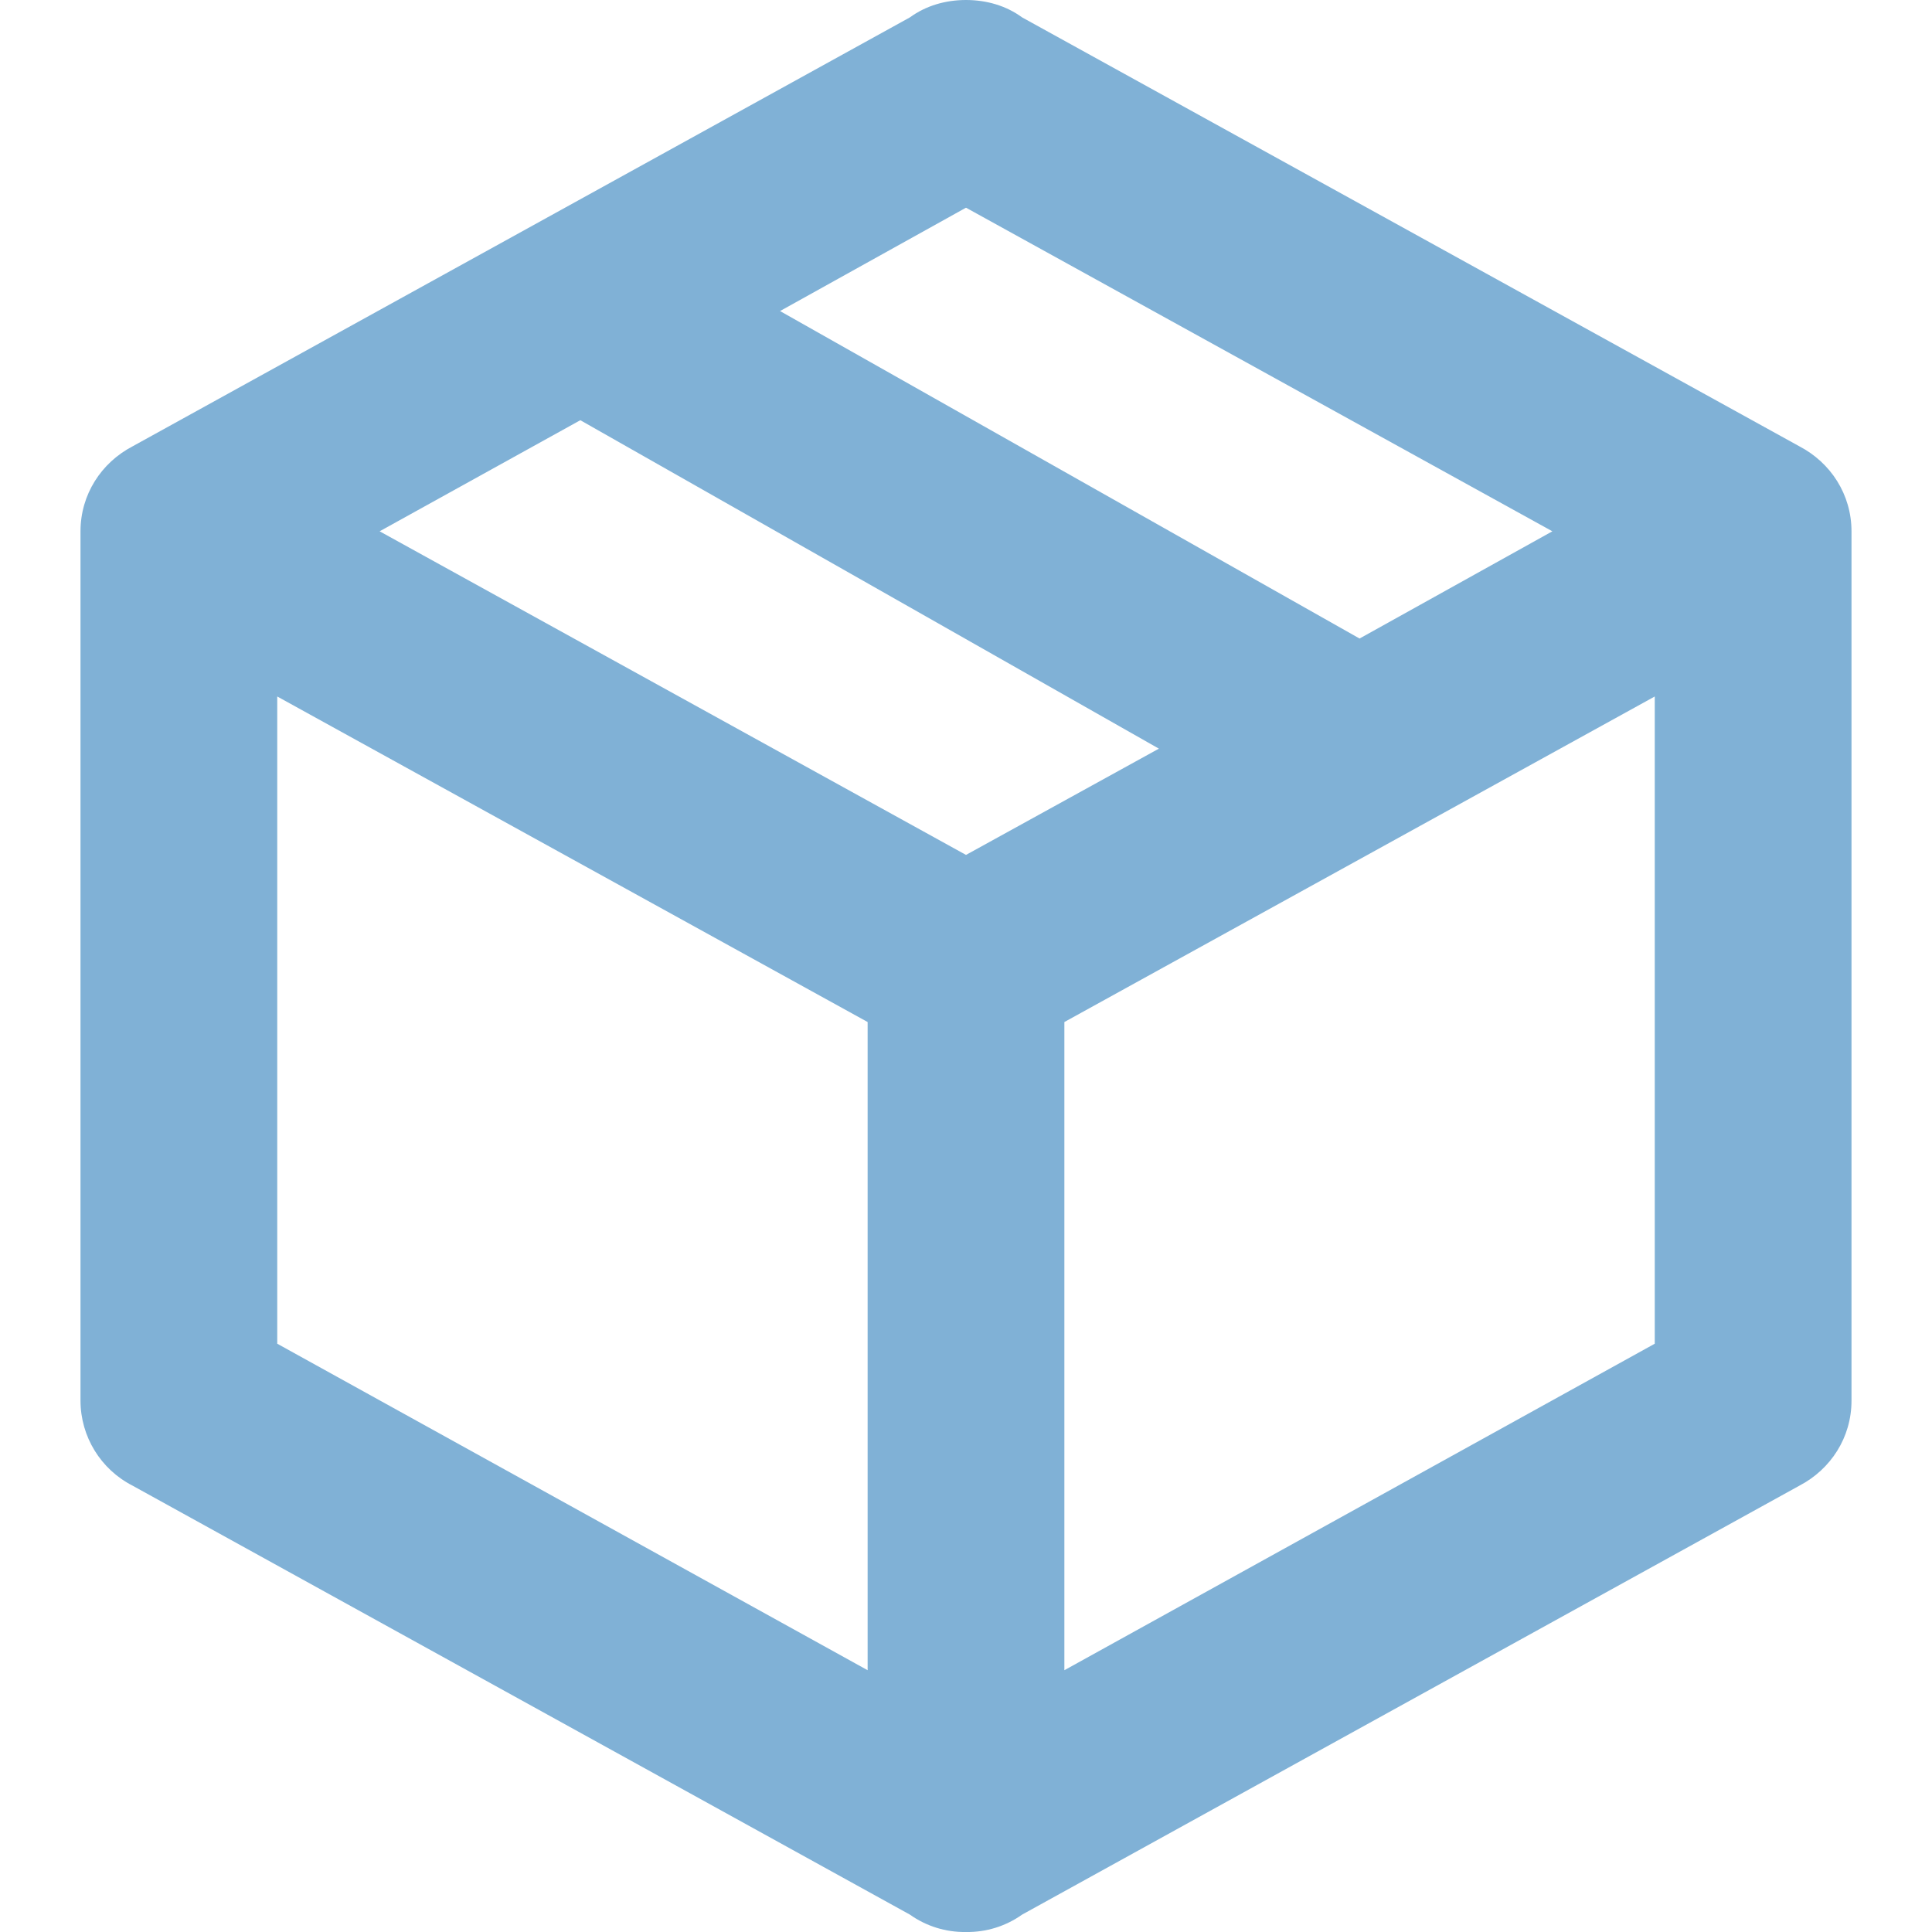
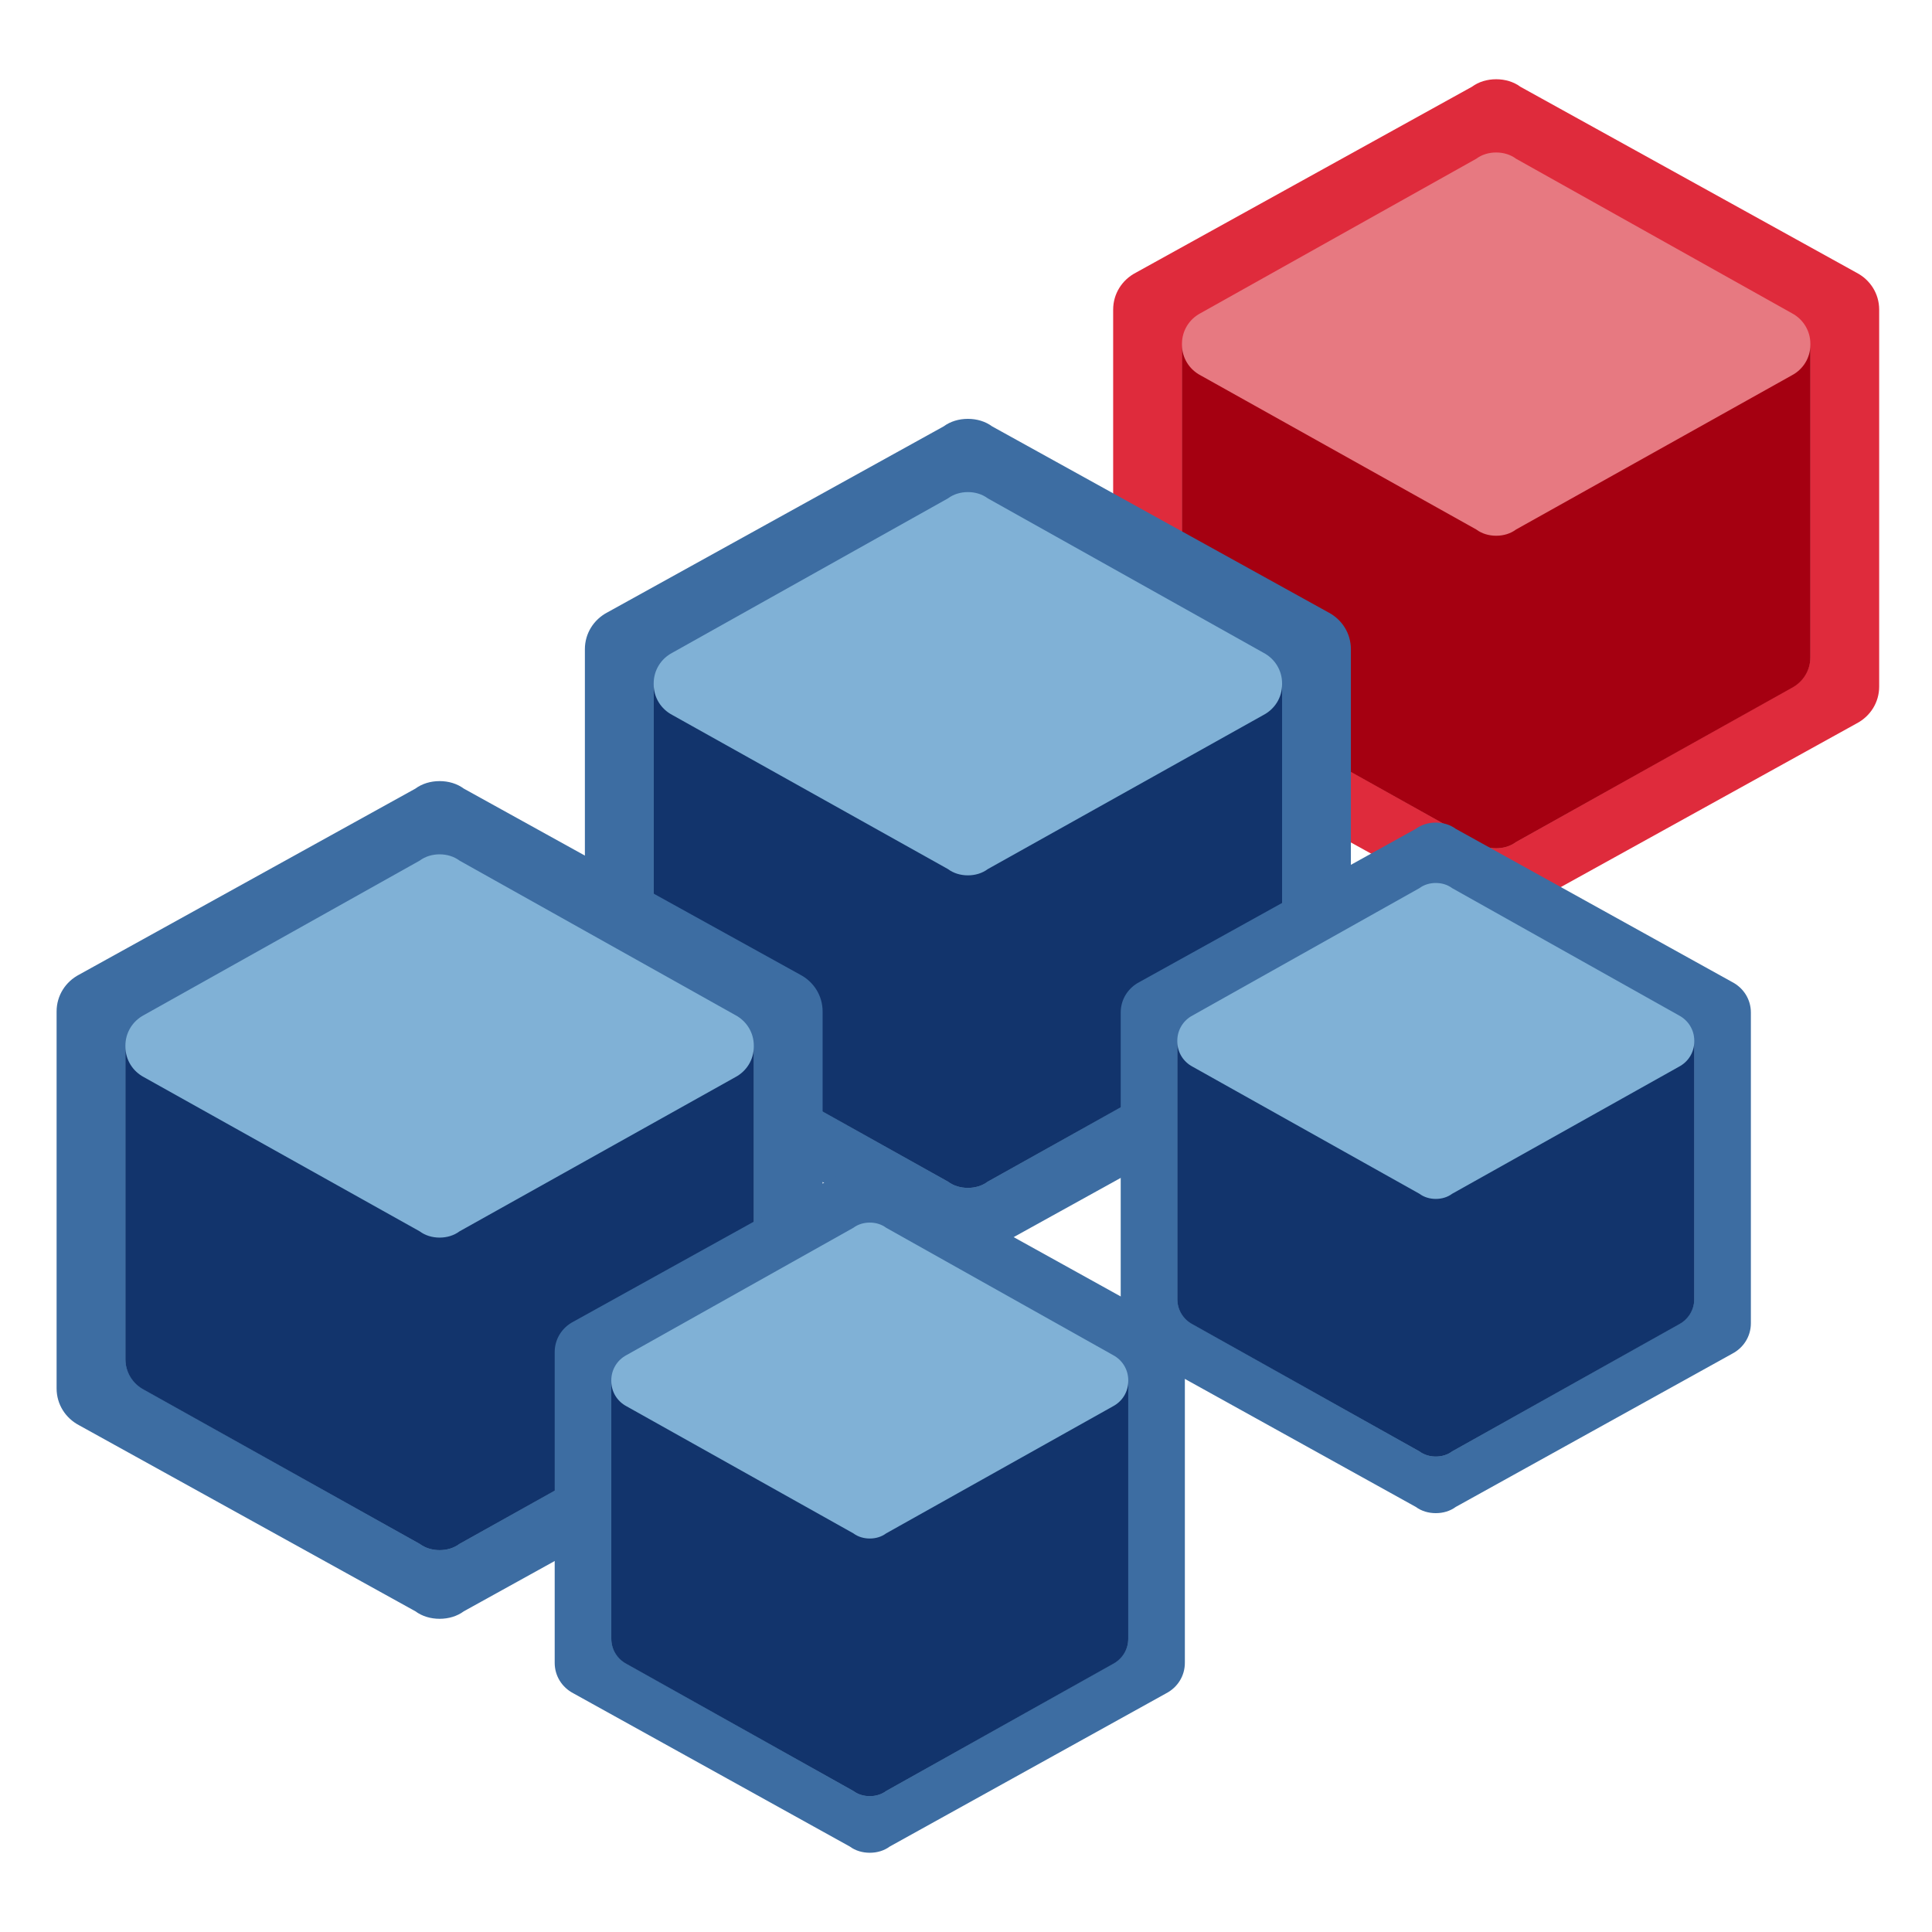
- <svg xmlns="http://www.w3.org/2000/svg" width="24" height="24" viewBox="0 0 24 24">
-   <path d="M23 17.4c0 .456-.257.852-.648 1.056l-9.655 5.328A1.17 1.17 0 0 1 12 24a1.17 1.17 0 0 1-.697-.216l-9.655-5.328A1.187 1.187 0 0 1 1 17.4V6.6c0-.456.257-.852.648-1.056L11.303.216C11.5.072 11.743 0 12 0c.257 0 .501.072.697.216l9.655 5.328c.391.204.648.6.648 1.056v10.8zM12 2.58L9.69 3.864l7.199 4.068L19.284 6.6 12 2.58zM4.716 6.6L12 10.62l2.396-1.32-7.187-4.08L4.716 6.6zM3.444 16.692l7.334 4.056v-8.052L3.444 8.652v8.04zm17.112 0v-8.04l-7.334 4.044v8.052l7.334-4.056z" fill="#80B1D6" />
+ <svg xmlns="http://www.w3.org/2000/svg" width="512" height="512" viewBox="0 0 512 512">
+   <g fill="none" fill-rule="evenodd">
+     <path d="M492.023 191.718l-89.095 49.284c-1.804 1.332-4.06 1.998-6.428 1.998-2.368 0-4.624-.666-6.428-1.998l-89.095-49.284c-3.609-1.887-5.977-5.55-5.977-9.768v-99.9c0-4.218 2.368-7.881 5.977-9.768l89.095-49.284c1.804-1.332 4.06-1.998 6.428-1.998 2.368 0 4.624.666 6.428 1.998l89.095 49.284c3.609 1.887 5.977 5.55 5.977 9.768v99.9c0 4.218-2.368 7.881-5.977 9.768z" fill="#DF2B3C" />
+     <path d="M474.863 182.208l-73.09 40.936c-1.48 1.106-3.33 1.66-5.273 1.66-1.943 0-3.793-.554-5.274-1.66l-73.089-40.936c-2.96-1.567-4.903-4.61-4.903-8.113V91.118c0-3.503 1.942-6.546 4.903-8.113l73.09-40.936c1.48-1.106 3.33-1.66 5.273-1.66 1.943 0 3.793.554 5.274 1.66l73.089 40.936c2.96 1.567 4.903 4.61 4.903 8.113v82.977c0 3.504-1.942 6.546-4.903 8.113z" fill="#E77981" />
+     <path d="M313.234 91.36c0 3.498 1.942 6.535 4.903 8.1l73.09 40.86c1.48 1.105 3.33 1.657 5.273 1.657 1.943 0 3.793-.552 5.274-1.657l73.089-40.86c2.96-1.565 4.903-4.602 4.903-8.1v82.827c0 3.497-1.942 6.534-4.903 8.099l-73.09 40.86c-1.48 1.105-3.33 1.657-5.273 1.657-1.943 0-3.793-.552-5.274-1.656l-73.089-40.861c-2.96-1.565-4.903-4.602-4.903-8.099V91.361z" fill="#A50011" fill-rule="nonzero" />
+     <path d="M358 271.95c0 4.218-2.368 7.881-5.977 9.768l-89.095 49.284c-1.804 1.332-4.06 1.998-6.428 1.998-2.368 0-4.624-.666-6.428-1.998l-89.095-49.284c-3.609-1.887-5.977-5.55-5.977-9.768v-99.9c0-4.218 2.368-7.881 5.977-9.768l89.095-49.284c1.804-1.332 4.06-1.998 6.428-1.998 2.368 0 4.624.666 6.428 1.998l89.095 49.284c3.609 1.887 5.977 5.55 5.977 9.768v99.9z" fill="#3D6DA2" />
+     <path d="M339.766 264.095c0 3.504-1.942 6.546-4.903 8.113l-73.09 40.936c-1.48 1.106-3.33 1.66-5.273 1.66-1.943 0-3.793-.554-5.274-1.66l-73.089-40.936c-2.96-1.567-4.903-4.61-4.903-8.113v-82.977c0-3.503 1.942-6.546 4.903-8.113l73.09-40.936c1.48-1.106 3.33-1.66 5.273-1.66 1.943 0 3.793.554 5.274 1.66l73.089 40.936c2.96 1.567 4.903 4.61 4.903 8.113v82.977z" fill="#80B1D6" />
+     <path d="M173.234 181.36c0 3.498 1.942 6.535 4.903 8.1l73.09 40.86c1.48 1.105 3.33 1.657 5.273 1.657 1.943 0 3.793-.552 5.274-1.657l73.089-40.86c2.96-1.565 4.903-4.602 4.903-8.1v82.827c0 3.497-1.942 6.534-4.903 8.099l-73.09 40.86c-1.48 1.105-3.33 1.657-5.273 1.657-1.943 0-3.793-.552-5.274-1.656l-73.089-40.861c-2.96-1.565-4.903-4.602-4.903-8.099v-82.826z" fill="#12346C" fill-rule="nonzero" />
+     <path d="M218 367.95c0 4.218-2.368 7.881-5.977 9.768l-89.095 49.284c-1.804 1.332-4.06 1.998-6.428 1.998-2.368 0-4.624-.666-6.428-1.998l-89.095-49.284c-3.609-1.887-5.977-5.55-5.977-9.768v-99.9c0-4.218 2.368-7.881 5.977-9.768l89.095-49.284c1.804-1.332 4.06-1.998 6.428-1.998 2.368 0 4.624.666 6.428 1.998l89.095 49.284c3.609 1.887 5.977 5.55 5.977 9.768v99.9z" fill="#3D6DA2" />
+     <path d="M199.766 360.095c0 3.504-1.942 6.546-4.903 8.113l-73.09 40.936c-1.48 1.106-3.33 1.66-5.273 1.66-1.943 0-3.793-.554-5.274-1.66l-73.089-40.936c-2.96-1.567-4.903-4.61-4.903-8.113v-82.977c0-3.503 1.942-6.546 4.903-8.113l73.09-40.936c1.48-1.106 3.33-1.66 5.273-1.66 1.943 0 3.793.554 5.274 1.66l73.089 40.936c2.96 1.567 4.903 4.61 4.903 8.113v82.977z" fill="#80B1D6" />
+     <path d="M33.234 277.36c0 3.498 1.942 6.535 4.903 8.1l73.09 40.86c1.48 1.105 3.33 1.657 5.273 1.657 1.943 0 3.793-.552 5.274-1.657l73.089-40.86c2.96-1.565 4.903-4.602 4.903-8.1v82.827c0 3.497-1.942 6.534-4.903 8.099l-73.09 40.86c-1.48 1.105-3.33 1.657-5.273 1.657-1.943 0-3.793-.552-5.274-1.656l-73.089-40.861c-2.96-1.565-4.903-4.602-4.903-8.099v-82.826z" fill="#12346C" fill-rule="nonzero" />
+     <path d="M464 350.675c0 3.477-1.948 6.496-4.917 8.052l-73.295 40.626c-1.484 1.098-3.34 1.647-5.288 1.647-1.948 0-3.804-.549-5.288-1.647l-73.295-40.626c-2.969-1.555-4.917-4.575-4.917-8.052v-82.35c0-3.477 1.948-6.497 4.917-8.052l73.295-40.626c1.484-1.098 3.34-1.647 5.288-1.647 1.948 0 3.804.549 5.288 1.647l73.295 40.626c2.969 1.555 4.917 4.575 4.917 8.052v82.35z" fill="#3D6DA2" />
+     <path d="M449 344.2c0 2.888-1.598 5.396-4.034 6.688l-60.128 33.744c-1.217.912-2.74 1.368-4.338 1.368-1.598 0-3.12-.456-4.338-1.368l-60.128-33.744c-2.436-1.292-4.034-3.8-4.034-6.688v-68.4c0-2.888 1.598-5.396 4.034-6.688l60.128-33.744c1.217-.912 2.74-1.368 4.338-1.368 1.598 0 3.12.456 4.338 1.368l60.128 33.744c2.436 1.292 4.034 3.8 4.034 6.688v68.4z" fill="#80B1D6" />
+     <path d="M312 276c0 2.883 1.598 5.386 4.034 6.676l60.128 33.683c1.217.91 2.74 1.365 4.338 1.365 1.598 0 3.12-.455 4.338-1.365l60.128-33.683c2.436-1.29 4.034-3.793 4.034-6.676v68.276c0 2.883-1.598 5.386-4.034 6.676l-60.128 33.682c-1.217.91-2.74 1.366-4.338 1.366-1.598 0-3.12-.455-4.338-1.366l-60.128-33.682c-2.436-1.29-4.034-3.793-4.034-6.676V276z" fill="#12346C" fill-rule="nonzero" />
+     <path d="M314 440.675c0 3.477-1.948 6.496-4.917 8.052l-73.295 40.626c-1.484 1.098-3.34 1.647-5.288 1.647-1.948 0-3.804-.549-5.288-1.647l-73.295-40.626c-2.969-1.555-4.917-4.575-4.917-8.052v-82.35c0-3.477 1.948-6.497 4.917-8.052l73.295-40.626c1.484-1.098 3.34-1.647 5.288-1.647 1.948 0 3.804.549 5.288 1.647l73.295 40.626c2.969 1.555 4.917 4.575 4.917 8.052v82.35z" fill="#3D6DA2" />
+     <path d="M299 434.2c0 2.888-1.598 5.396-4.034 6.688l-60.128 33.744c-1.217.912-2.74 1.368-4.338 1.368-1.598 0-3.12-.456-4.338-1.368l-60.128-33.744c-2.436-1.292-4.034-3.8-4.034-6.688v-68.4c0-2.888 1.598-5.396 4.034-6.688l60.128-33.744c1.217-.912 2.74-1.368 4.338-1.368 1.598 0 3.12.456 4.338 1.368l60.128 33.744c2.436 1.292 4.034 3.8 4.034 6.688v68.4z" fill="#80B1D6" />
+     <path d="M162 366c0 2.883 1.598 5.386 4.034 6.676l60.128 33.683c1.217.91 2.74 1.365 4.338 1.365 1.598 0 3.12-.455 4.338-1.365l60.128-33.683c2.436-1.29 4.034-3.793 4.034-6.676v68.276c0 2.883-1.598 5.386-4.034 6.676l-60.128 33.682c-1.217.91-2.74 1.366-4.338 1.366-1.598 0-3.12-.455-4.338-1.366l-60.128-33.682c-2.436-1.29-4.034-3.793-4.034-6.676V366z" fill="#12346C" fill-rule="nonzero" />
+   </g>
</svg>
